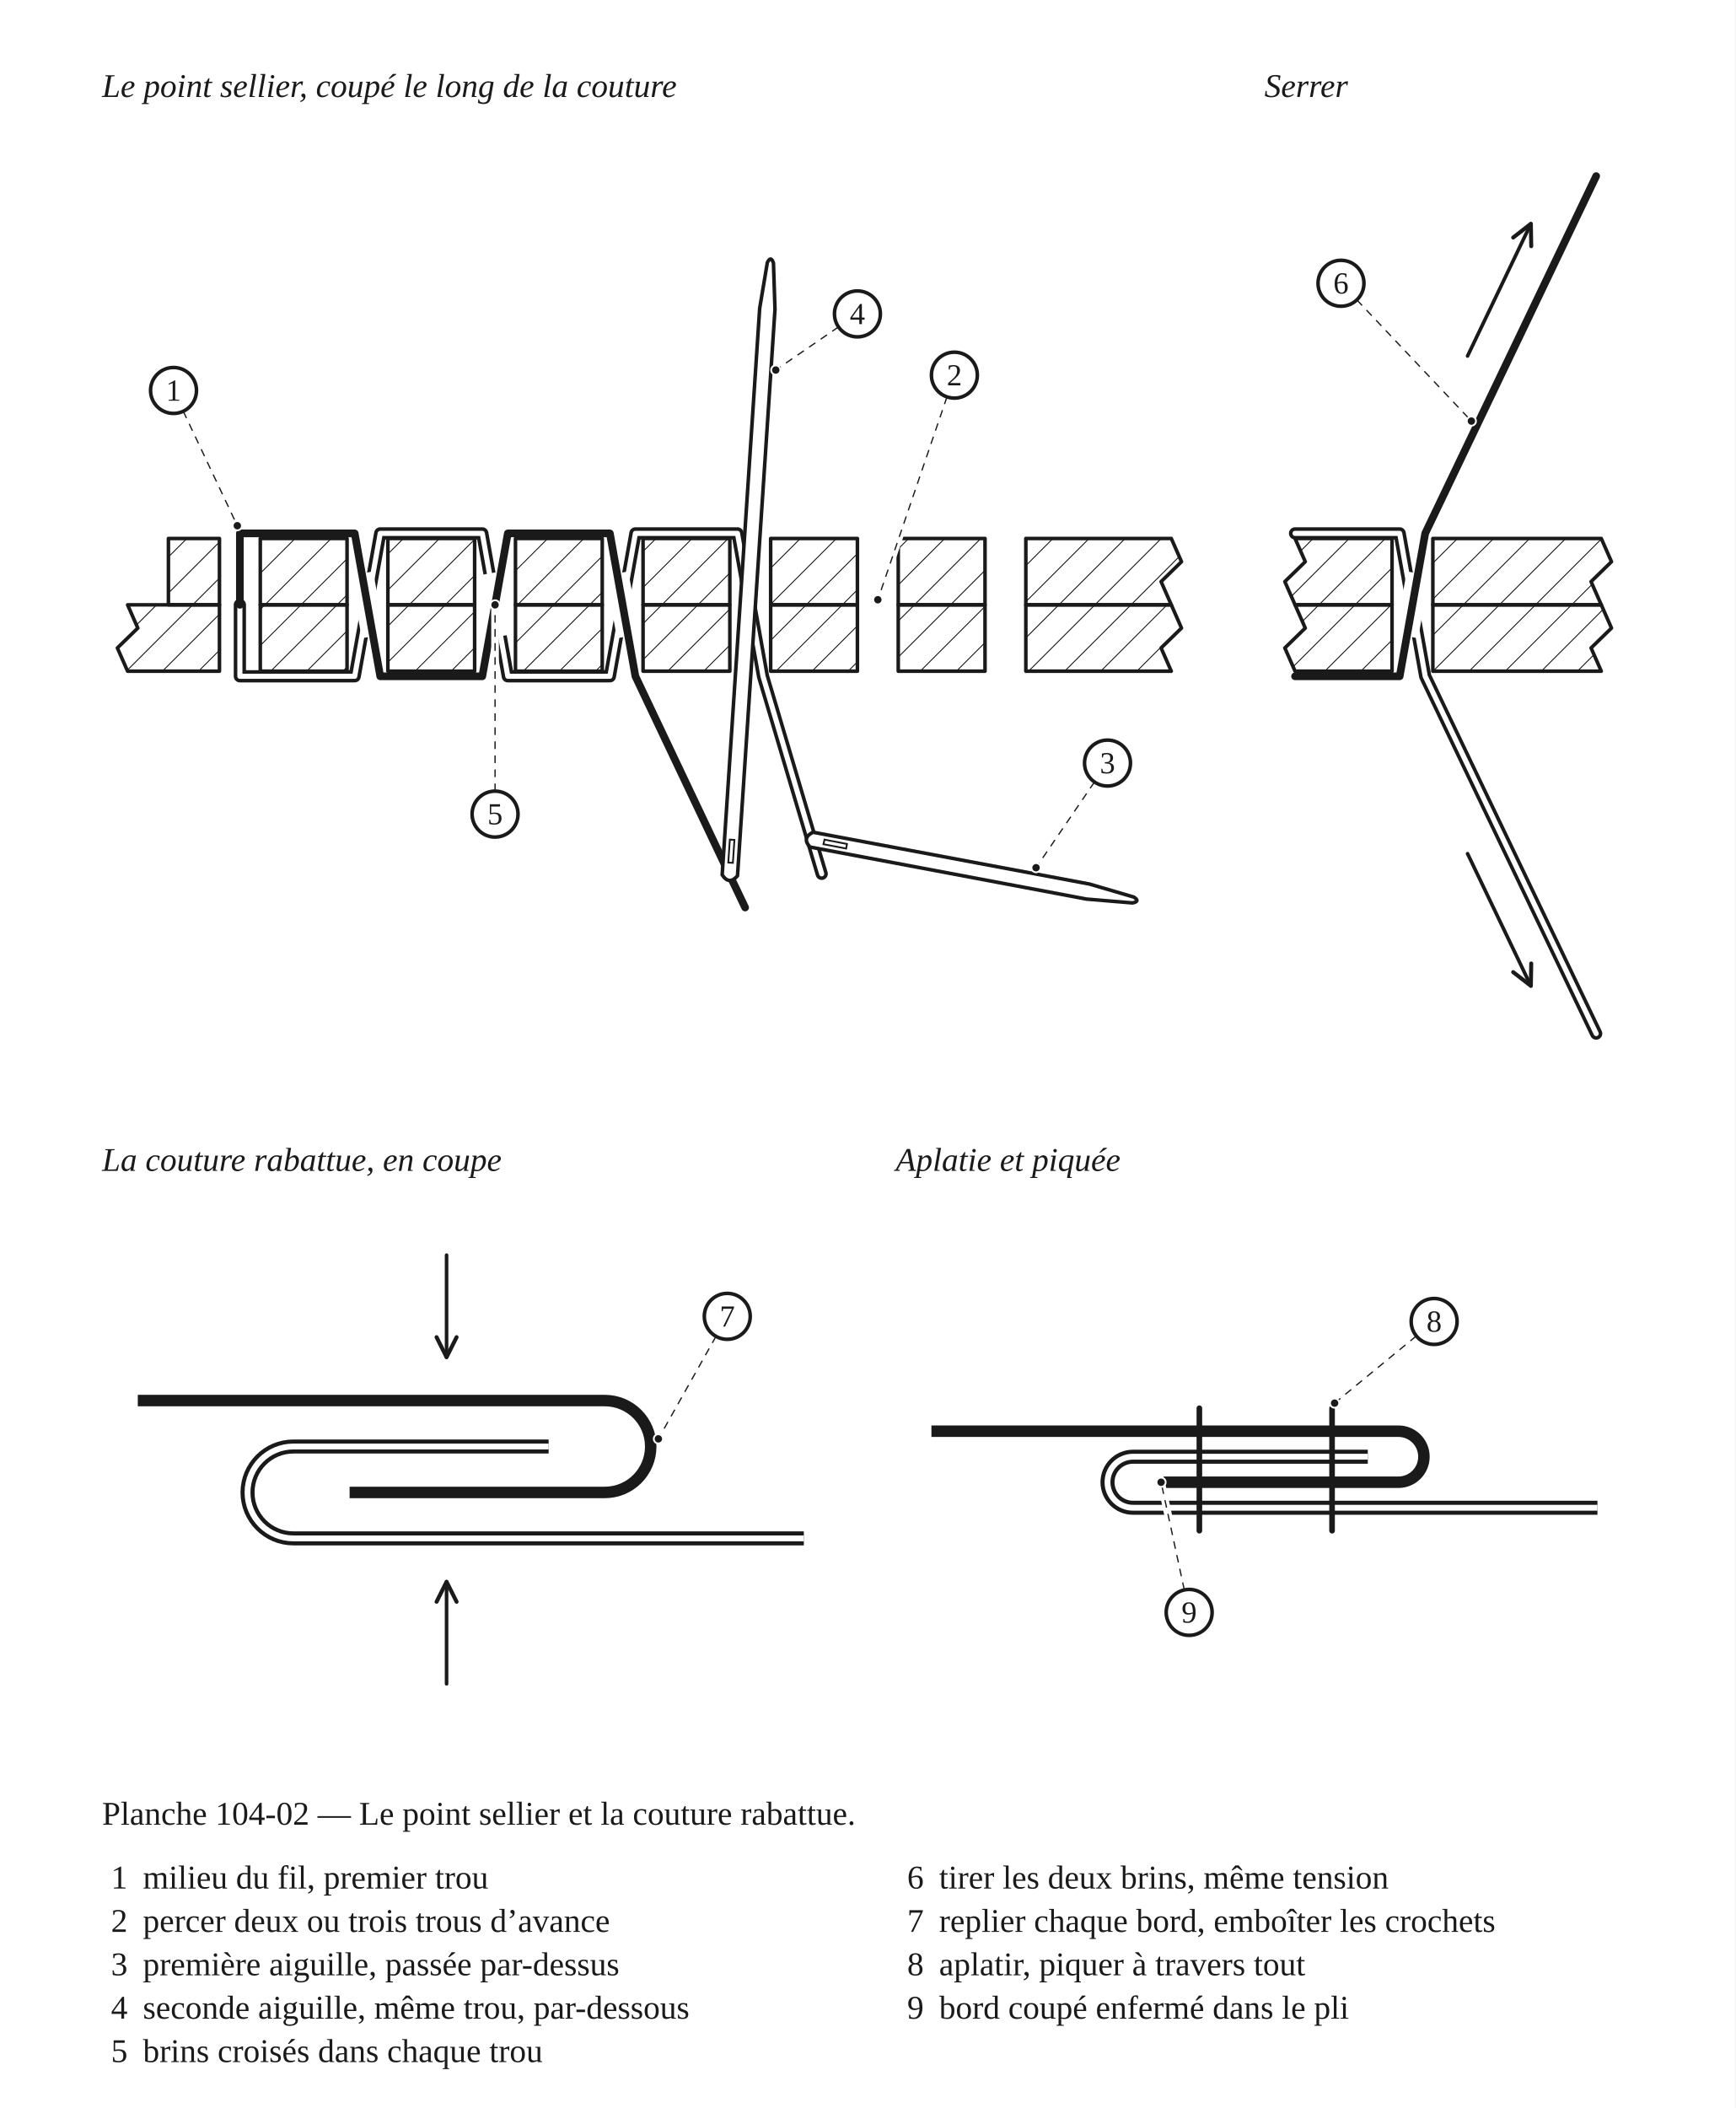
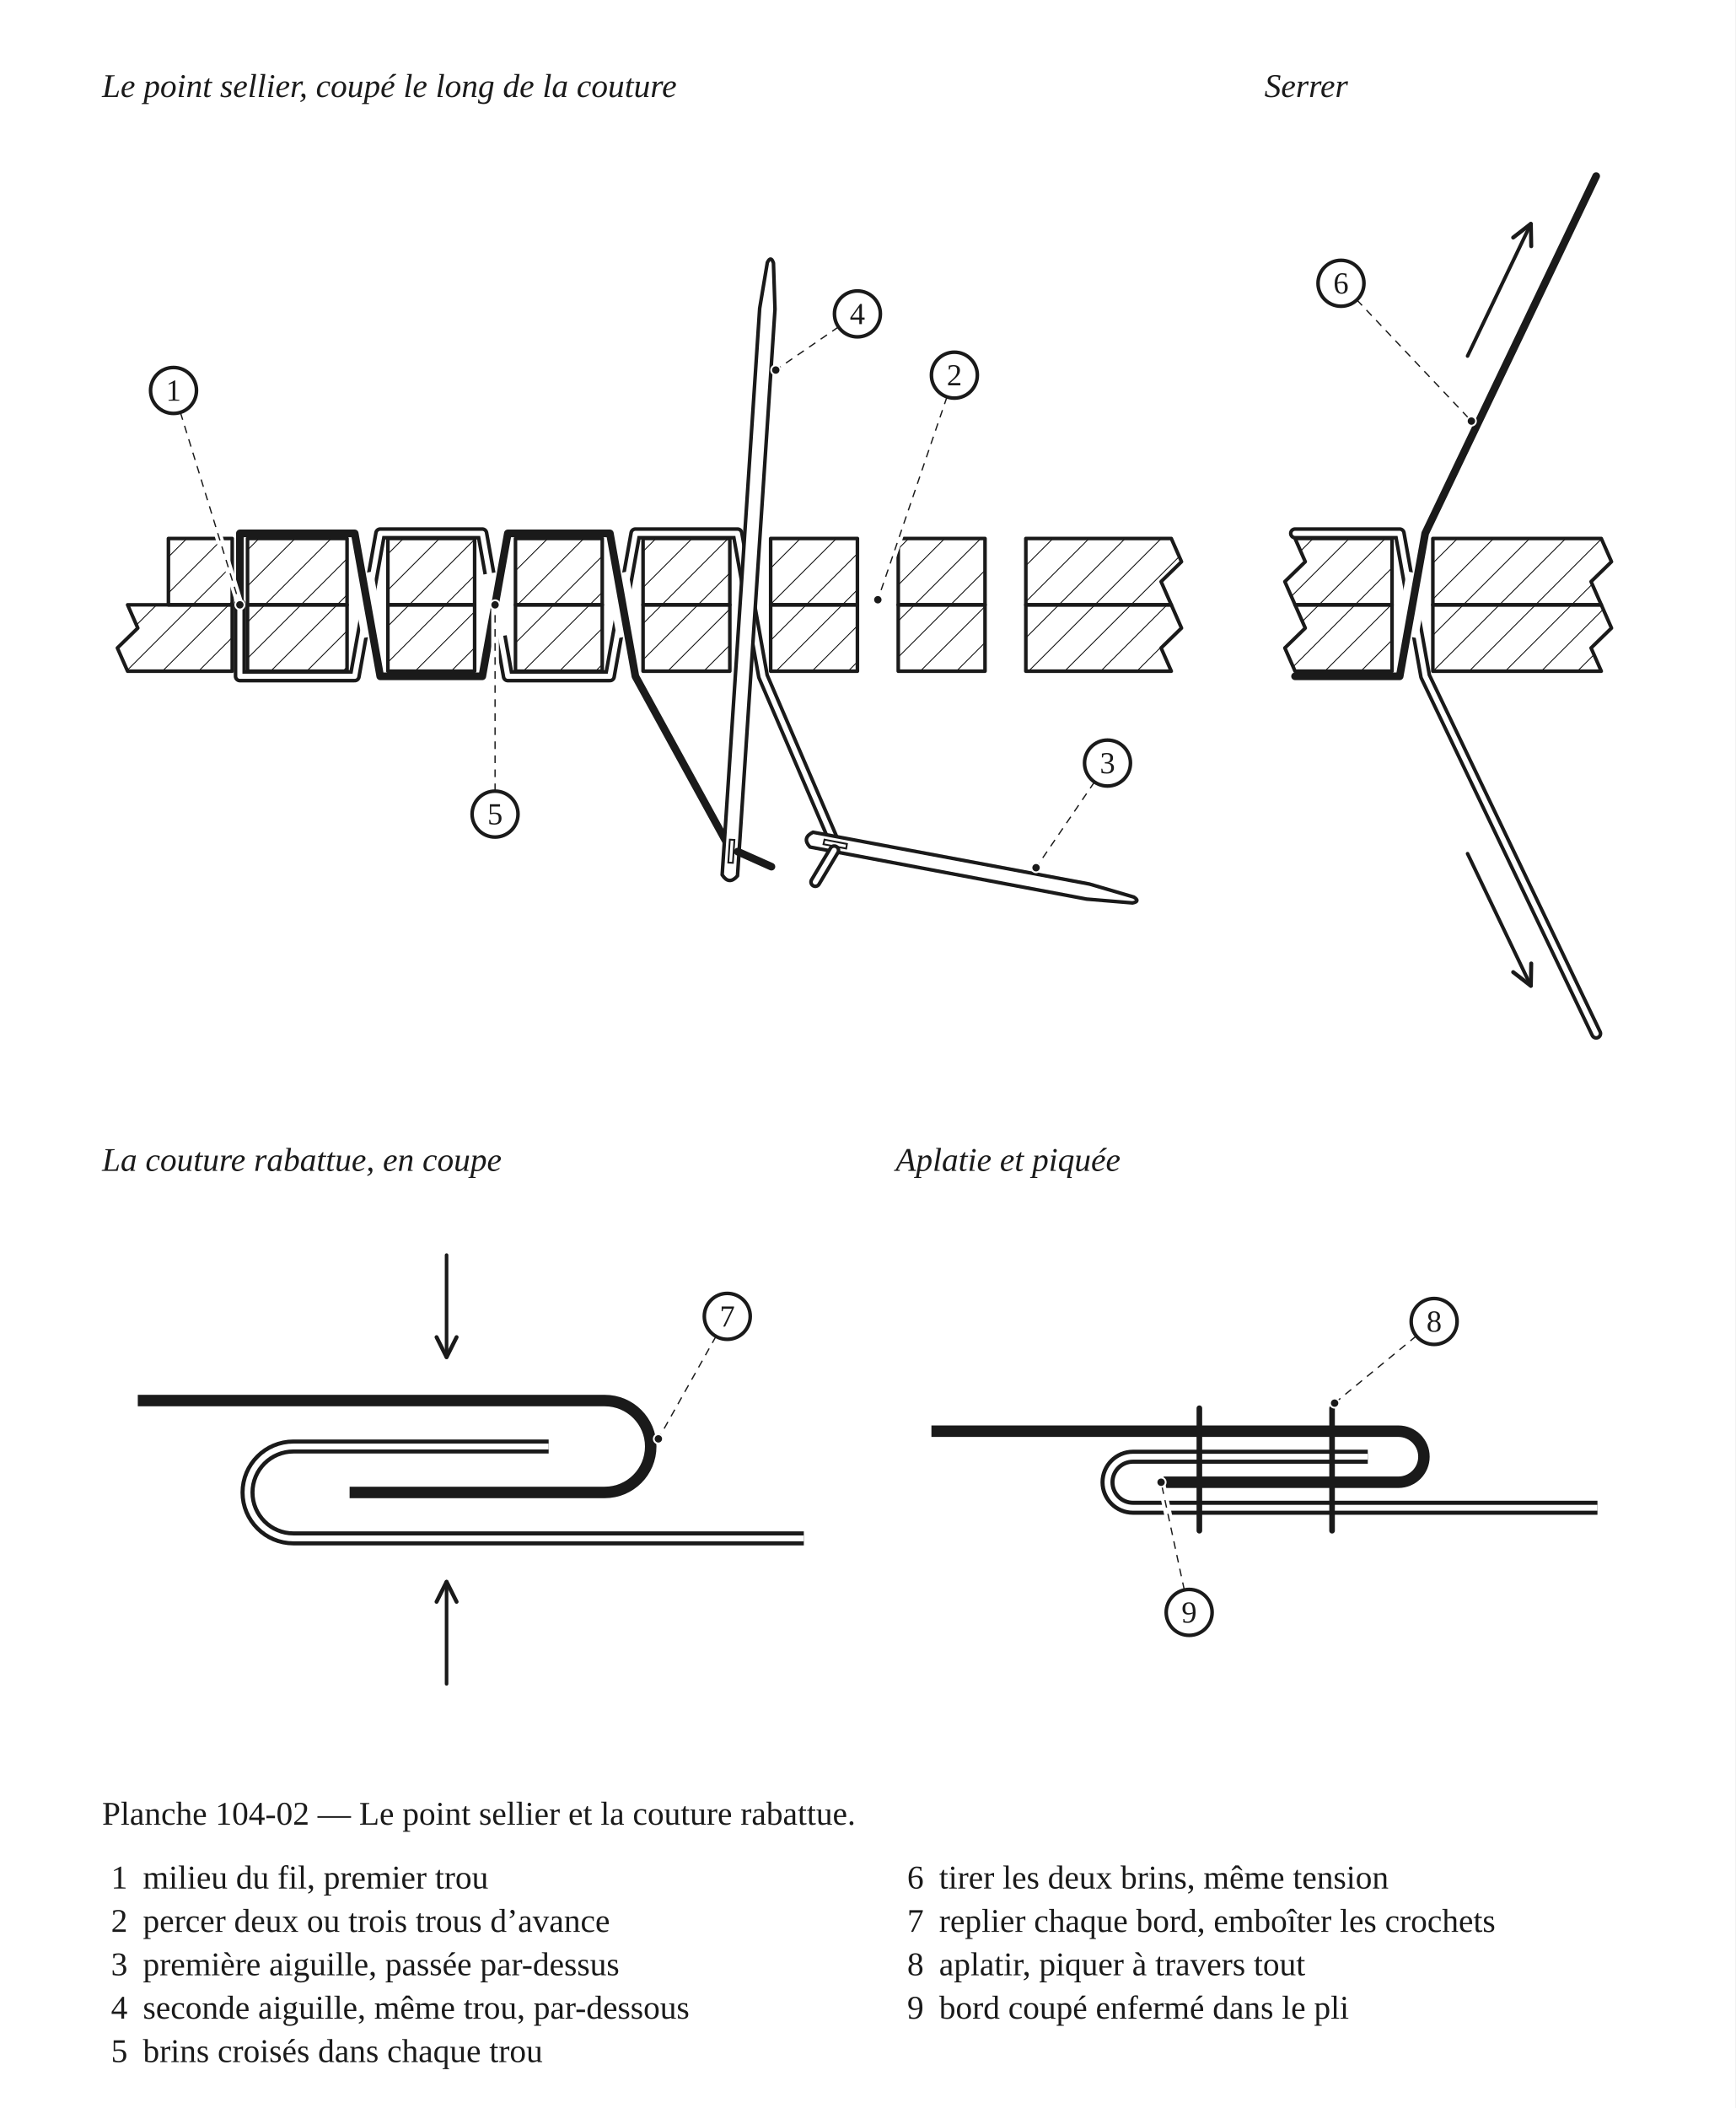
<svg xmlns="http://www.w3.org/2000/svg" width="680" height="826" viewBox="0 0 680 826" role="img">
  <defs>
    <pattern id="h-metal" width="10" height="10" patternUnits="userSpaceOnUse" patternTransform="rotate(45)">
      <line x1="0" y1="0" x2="0" y2="10" stroke="#1A1A1A" stroke-width="0.7" />
    </pattern>
    <marker id="fl" viewBox="0 0 10 10" refX="9" refY="5" markerWidth="7" markerHeight="7" orient="auto-start-reverse">
      <path d="M1 1 L9 5 L1 9" fill="none" stroke="#1A1A1A" stroke-width="1.6" stroke-linecap="round" stroke-linejoin="round" />
    </marker>
  </defs>
  <rect x="0" y="0" width="680" height="826" fill="#FFFFFF" />
  <text x="40" y="38" font-family="Georgia, 'Times New Roman', serif" font-size="13" font-style="italic" fill="#1A1A1A">Le point sellier, coupé le long de la couture</text>
  <g transform="translate(40 46)" data-vue="sellier">
-     <path d="M26 191 L26 165 L46 165 L46 191 Z" fill="url(#h-metal)" stroke="#1A1A1A" stroke-width="1.4" stroke-linejoin="round" />
-     <path d="M62 191 L62 165 L96 165 L96 191 Z" fill="url(#h-metal)" stroke="#1A1A1A" stroke-width="1.4" stroke-linejoin="round" />
+     <path d="M26 191 L26 165 L51 165 L51 191 Z" fill="url(#h-metal)" stroke="#1A1A1A" stroke-width="1.4" stroke-linejoin="round" />
+     <path d="M57 191 L57 165 L96 165 L96 191 Z" fill="url(#h-metal)" stroke="#1A1A1A" stroke-width="1.4" stroke-linejoin="round" />
    <path d="M112 191 L112 165 L146 165 L146 191 Z" fill="url(#h-metal)" stroke="#1A1A1A" stroke-width="1.4" stroke-linejoin="round" />
    <path d="M162 191 L162 165 L196 165 L196 191 Z" fill="url(#h-metal)" stroke="#1A1A1A" stroke-width="1.4" stroke-linejoin="round" />
    <path d="M212 191 L212 165 L246 165 L246 191 Z" fill="url(#h-metal)" stroke="#1A1A1A" stroke-width="1.4" stroke-linejoin="round" />
    <path d="M262 191 L262 165 L296 165 L296 191 Z" fill="url(#h-metal)" stroke="#1A1A1A" stroke-width="1.4" stroke-linejoin="round" />
    <path d="M312 191 L312 165 L346 165 L346 191 Z" fill="url(#h-metal)" stroke="#1A1A1A" stroke-width="1.4" stroke-linejoin="round" />
    <path d="M362 191 L362 165 L419 165 L423 174.1 L415 181.9 L419 191 Z" fill="url(#h-metal)" stroke="#1A1A1A" stroke-width="1.4" stroke-linejoin="round" />
-     <path d="M10 217 L6 207.9 L14 200.1 L10 191 L46 191 L46 217 Z" fill="url(#h-metal)" stroke="#1A1A1A" stroke-width="1.4" stroke-linejoin="round" />
-     <path d="M62 217 L62 191 L96 191 L96 217 Z" fill="url(#h-metal)" stroke="#1A1A1A" stroke-width="1.4" stroke-linejoin="round" />
+     <path d="M10 217 L6 207.9 L14 200.1 L10 191 L51 191 L51 217 Z" fill="url(#h-metal)" stroke="#1A1A1A" stroke-width="1.4" stroke-linejoin="round" />
+     <path d="M57 217 L57 191 L96 191 L96 217 Z" fill="url(#h-metal)" stroke="#1A1A1A" stroke-width="1.4" stroke-linejoin="round" />
    <path d="M112 217 L112 191 L146 191 L146 217 Z" fill="url(#h-metal)" stroke="#1A1A1A" stroke-width="1.4" stroke-linejoin="round" />
    <path d="M162 217 L162 191 L196 191 L196 217 Z" fill="url(#h-metal)" stroke="#1A1A1A" stroke-width="1.4" stroke-linejoin="round" />
    <path d="M212 217 L212 191 L246 191 L246 217 Z" fill="url(#h-metal)" stroke="#1A1A1A" stroke-width="1.4" stroke-linejoin="round" />
    <path d="M262 217 L262 191 L296 191 L296 217 Z" fill="url(#h-metal)" stroke="#1A1A1A" stroke-width="1.4" stroke-linejoin="round" />
    <path d="M312 217 L312 191 L346 191 L346 217 Z" fill="url(#h-metal)" stroke="#1A1A1A" stroke-width="1.4" stroke-linejoin="round" />
    <path d="M362 217 L362 191 L419 191 L423 200.1 L415 207.9 L419 217 Z" fill="url(#h-metal)" stroke="#1A1A1A" stroke-width="1.4" stroke-linejoin="round" />
-     <path d="M 54.0 191.0 L 54.0 219.0 L 99.0 219.0 L 109.0 163.0 L 149.0 163.0 L 159.0 219.0 L 199.0 219.0 L 209.0 163.0 L 249.0 163.0 L 259.0 219.0 L 278.0 283.0 L 282.0 296.4" fill="none" stroke="#1A1A1A" stroke-width="4.8" stroke-linejoin="round" stroke-linecap="round" />
-     <path d="M 54.0 191.0 L 54.0 219.0 L 99.0 219.0 L 109.0 163.0 L 149.0 163.0 L 159.0 219.0 L 199.0 219.0 L 209.0 163.0 L 249.0 163.0 L 259.0 219.0 L 278.0 283.0 L 282.0 296.4" fill="none" stroke="#FFFFFF" stroke-width="2" stroke-linejoin="round" stroke-linecap="round" />
+     <path d="M 54.0 191.0 L 54.0 219.0 L 99.0 219.0 L 109.0 163.0 L 149.0 163.0 L 159.0 219.0 L 199.0 219.0 L 209.0 163.0 L 249.0 163.0 L 259.0 219.0 L 287.3 284.8" fill="none" stroke="#1A1A1A" stroke-width="4.8" stroke-linejoin="round" stroke-linecap="round" />
+     <path d="M 54.0 191.0 L 54.0 219.0 L 99.0 219.0 L 109.0 163.0 L 149.0 163.0 L 159.0 219.0 L 199.0 219.0 L 209.0 163.0 L 249.0 163.0 L 259.0 219.0 L 287.3 284.8" fill="none" stroke="#FFFFFF" stroke-width="2" stroke-linejoin="round" stroke-linecap="round" />
    <line x1="101.8" y1="178.7" x2="106.2" y2="203.3" fill="none" stroke="#FFFFFF" stroke-width="9" stroke-linejoin="round" stroke-linecap="butt" />
    <line x1="151.8" y1="178.7" x2="156.2" y2="203.3" fill="none" stroke="#FFFFFF" stroke-width="9" stroke-linejoin="round" stroke-linecap="butt" />
    <line x1="201.8" y1="178.7" x2="206.2" y2="203.3" fill="none" stroke="#FFFFFF" stroke-width="9" stroke-linejoin="round" stroke-linecap="butt" />
-     <path d="M 54.0 191.0 L 54.0 163.0 L 99.0 163.0 L 109.0 219.0 L 149.0 219.0 L 159.0 163.0 L 199.0 163.0 L 209.0 219.0 L 246.0 297.0 L 252.0 309.6" fill="none" stroke="#1A1A1A" stroke-width="3" stroke-linejoin="round" stroke-linecap="round" />
+     <path d="M 54.0 191.0 L 54.0 163.0 L 99.0 163.0 L 109.0 219.0 L 149.0 219.0 L 159.0 163.0 L 199.0 163.0 L 209.0 219.0 L 246.6 287.5" fill="none" stroke="#1A1A1A" stroke-width="3" stroke-linejoin="round" stroke-linecap="round" />
    <path d="M 277.4 285.9 L 385.8 306.3 L 403.8 307.8 Q 407.0 307.2 404.3 305.5 L 386.9 300.4 L 278.6 280.1 Q 274.1 282.3 277.4 285.9 Z" fill="#FFFFFF" stroke="none" />
    <path d="M 277.4 285.9 L 385.8 306.3 L 403.8 307.8 Q 407.0 307.2 404.3 305.5 L 386.9 300.4 L 278.6 280.1 Q 274.1 282.3 277.4 285.9 Z" fill="none" stroke="#1A1A1A" stroke-width="1.4" stroke-linejoin="round" stroke-linecap="round" />
-     <path d="M 282.7 284.8 L 291.6 286.5 L 291.9 284.7 L 283.1 283.0 Z" fill="#FFFFFF" stroke="#1A1A1A" stroke-width="0.7" />
+     <path d="M 282.7 284.8 L 291.6 286.5 L 291.9 284.7 L 283.1 283.0 Z" fill="none" stroke="#1A1A1A" stroke-width="0.7" />
    <path d="M 249.0 297.2 L 263.7 75.2 L 263.1 57.1 Q 262.1 54.0 260.7 56.9 L 257.7 74.8 L 243.0 296.8 Q 245.7 301.0 249.0 297.2 Z" fill="#FFFFFF" stroke="none" />
    <path d="M 249.0 297.2 L 263.7 75.2 L 263.1 57.1 Q 262.1 54.0 260.7 56.9 L 257.7 74.8 L 243.0 296.8 Q 245.7 301.0 249.0 297.2 Z" fill="none" stroke="#1A1A1A" stroke-width="1.4" stroke-linejoin="round" stroke-linecap="round" />
-     <path d="M 247.2 292.1 L 247.8 283.1 L 246.0 283.0 L 245.4 292.0 Z" fill="#FFFFFF" stroke="#1A1A1A" stroke-width="0.7" />
+     <path d="M 247.2 292.1 L 247.8 283.1 L 246.0 283.0 L 245.4 292.0 Z" fill="none" stroke="#1A1A1A" stroke-width="0.7" />
+     <path d="M 286.9 287.2 L 279.5 299.6" fill="none" stroke="#1A1A1A" stroke-width="4.8" stroke-linejoin="round" stroke-linecap="round" />
+     <path d="M 286.9 287.2 L 279.5 299.6" fill="none" stroke="#FFFFFF" stroke-width="2" stroke-linejoin="round" stroke-linecap="round" />
+     <path d="M 249.1 287.7 L 262.3 293.6" fill="none" stroke="#1A1A1A" stroke-width="3" stroke-linejoin="round" stroke-linecap="round" />
  </g>
  <text x="495.5" y="38" font-family="Georgia, 'Times New Roman', serif" font-size="13" font-style="italic" fill="#1A1A1A">Serrer</text>
  <g transform="translate(495.5 46)" data-vue="serrage">
    <path d="M12 191 L8 181.9 L16 174.1 L12 165 L50 165 L50 191 Z" fill="url(#h-metal)" stroke="#1A1A1A" stroke-width="1.4" stroke-linejoin="round" />
    <path d="M66 191 L66 165 L132 165 L136 174.1 L128 181.9 L132 191 Z" fill="url(#h-metal)" stroke="#1A1A1A" stroke-width="1.4" stroke-linejoin="round" />
    <path d="M12 217 L8 207.9 L16 200.1 L12 191 L50 191 L50 217 Z" fill="url(#h-metal)" stroke="#1A1A1A" stroke-width="1.4" stroke-linejoin="round" />
    <path d="M66 217 L66 191 L132 191 L136 200.1 L128 207.9 L132 217 Z" fill="url(#h-metal)" stroke="#1A1A1A" stroke-width="1.4" stroke-linejoin="round" />
    <path d="M 12.0 163.0 L 53.0 163.0 L 63.0 219.0 L 130.0 359.0" fill="none" stroke="#1A1A1A" stroke-width="4.8" stroke-linejoin="round" stroke-linecap="round" />
    <path d="M 12.0 163.0 L 53.0 163.0 L 63.0 219.0 L 130.0 359.0" fill="none" stroke="#FFFFFF" stroke-width="2" stroke-linejoin="round" stroke-linecap="round" />
    <line x1="55.8" y1="203.3" x2="60.2" y2="178.7" fill="none" stroke="#FFFFFF" stroke-width="9" stroke-linejoin="round" stroke-linecap="butt" />
    <path d="M 12.0 219.0 L 53.0 219.0 L 63.0 163.0 L 130.0 23.0" fill="none" stroke="#1A1A1A" stroke-width="3" stroke-linejoin="round" stroke-linecap="round" />
    <path d="M 79.6 93.5 L 104.4 41.7" fill="none" stroke="#1A1A1A" stroke-width="1.4" stroke-linejoin="round" stroke-linecap="round" marker-end="url(#fl)" />
    <path d="M 79.6 288.5 L 104.4 340.3" fill="none" stroke="#1A1A1A" stroke-width="1.4" stroke-linejoin="round" stroke-linecap="round" marker-end="url(#fl)" />
  </g>
  <text x="40" y="458.8" font-family="Georgia, 'Times New Roman', serif" font-size="13" font-style="italic" fill="#1A1A1A">La couture rabattue, en coupe</text>
  <g transform="translate(40 466.8)" data-vue="pli">
    <path d="M 275 136 L 75 136 A 18 18 0 0 1 75 100 L 175 100" fill="none" stroke="#1A1A1A" stroke-width="5.5" stroke-linejoin="round" stroke-linecap="butt" />
    <path d="M 275 136 L 75 136 A 18 18 0 0 1 75 100 L 175 100" fill="none" stroke="#FFFFFF" stroke-width="2.3" stroke-linejoin="round" stroke-linecap="butt" />
    <path d="M 14 82 L 197 82 A 18 18 0 0 1 197 118 L 97 118" fill="none" stroke="#1A1A1A" stroke-width="4.5" stroke-linejoin="round" stroke-linecap="butt" />
    <path d="M 135 25 L 135 65" fill="none" stroke="#1A1A1A" stroke-width="1.4" stroke-linejoin="round" stroke-linecap="round" marker-end="url(#fl)" />
    <path d="M 135 193 L 135 153" fill="none" stroke="#1A1A1A" stroke-width="1.4" stroke-linejoin="round" stroke-linecap="round" marker-end="url(#fl)" />
  </g>
  <text x="351" y="458.8" font-family="Georgia, 'Times New Roman', serif" font-size="13" font-style="italic" fill="#1A1A1A">Aplatie et piquée</text>
  <g transform="translate(351 466.8)" data-vue="finie">
    <path d="M 275 124 L 93 124 A 10 10 0 0 1 93 104 L 185 104" fill="none" stroke="#1A1A1A" stroke-width="5.5" stroke-linejoin="round" stroke-linecap="butt" />
    <path d="M 275 124 L 93 124 A 10 10 0 0 1 93 104 L 185 104" fill="none" stroke="#FFFFFF" stroke-width="2.3" stroke-linejoin="round" stroke-linecap="butt" />
    <path d="M 14 94 L 197 94 A 10 10 0 0 1 197 114 L 105 114" fill="none" stroke="#1A1A1A" stroke-width="4.5" stroke-linejoin="round" stroke-linecap="butt" />
    <line x1="119" y1="85" x2="119" y2="133" fill="none" stroke="#1A1A1A" stroke-width="2.2" stroke-linejoin="round" stroke-linecap="round" />
    <line x1="171" y1="85" x2="171" y2="133" fill="none" stroke="#1A1A1A" stroke-width="2.2" stroke-linejoin="round" stroke-linecap="round" />
  </g>
-   <line x1="71.8" y1="161.1" x2="93" y2="206" fill="none" stroke="#FFFFFF" stroke-width="3" stroke-linecap="round" />
-   <line x1="71.8" y1="161.1" x2="93" y2="206" fill="none" stroke="#1A1A1A" stroke-width="0.5" stroke-dasharray="3 2.5" />
-   <circle cx="93" cy="206" r="1.8" fill="#1A1A1A" stroke="#FFFFFF" stroke-width="0.7" />
+   <line x1="70.7" y1="161.6" x2="94" y2="237" fill="none" stroke="#FFFFFF" stroke-width="3" stroke-linecap="round" />
+   <line x1="70.7" y1="161.6" x2="94" y2="237" fill="none" stroke="#1A1A1A" stroke-width="0.5" stroke-dasharray="3 2.5" />
+   <circle cx="94" cy="237" r="1.8" fill="#1A1A1A" stroke="#FFFFFF" stroke-width="0.7" />
  <circle cx="68" cy="153" r="9" fill="#FFFFFF" stroke="#1A1A1A" stroke-width="1.4" data-vue="sellier" />
  <text x="68" y="157" text-anchor="middle" font-family="Georgia, 'Times New Roman', serif" font-size="12" fill="#1A1A1A">1</text>
  <line x1="371.1" y1="155.5" x2="344" y2="235" fill="none" stroke="#FFFFFF" stroke-width="3" stroke-linecap="round" />
  <line x1="371.1" y1="155.5" x2="344" y2="235" fill="none" stroke="#1A1A1A" stroke-width="0.5" stroke-dasharray="3 2.5" />
  <circle cx="344" cy="235" r="1.8" fill="#1A1A1A" stroke="#FFFFFF" stroke-width="0.7" />
  <circle cx="374" cy="147" r="9" fill="#FFFFFF" stroke="#1A1A1A" stroke-width="1.4" data-vue="sellier" />
  <text x="374" y="151" text-anchor="middle" font-family="Georgia, 'Times New Roman', serif" font-size="12" fill="#1A1A1A">2</text>
  <line x1="428.9" y1="306.4" x2="406" y2="340" fill="none" stroke="#FFFFFF" stroke-width="3" stroke-linecap="round" />
  <line x1="428.9" y1="306.4" x2="406" y2="340" fill="none" stroke="#1A1A1A" stroke-width="0.5" stroke-dasharray="3 2.5" />
  <circle cx="406" cy="340" r="1.8" fill="#1A1A1A" stroke="#FFFFFF" stroke-width="0.7" />
  <circle cx="434" cy="299" r="9" fill="#FFFFFF" stroke="#1A1A1A" stroke-width="1.4" data-vue="sellier" />
  <text x="434" y="303" text-anchor="middle" font-family="Georgia, 'Times New Roman', serif" font-size="12" fill="#1A1A1A">3</text>
  <line x1="328.6" y1="128.1" x2="304" y2="145" fill="none" stroke="#FFFFFF" stroke-width="3" stroke-linecap="round" />
  <line x1="328.6" y1="128.1" x2="304" y2="145" fill="none" stroke="#1A1A1A" stroke-width="0.5" stroke-dasharray="3 2.5" />
  <circle cx="304" cy="145" r="1.8" fill="#1A1A1A" stroke="#FFFFFF" stroke-width="0.7" />
  <circle cx="336" cy="123" r="9" fill="#FFFFFF" stroke="#1A1A1A" stroke-width="1.4" data-vue="sellier" />
  <text x="336" y="127" text-anchor="middle" font-family="Georgia, 'Times New Roman', serif" font-size="12" fill="#1A1A1A">4</text>
  <line x1="194" y1="310" x2="194" y2="237" fill="none" stroke="#FFFFFF" stroke-width="3" stroke-linecap="round" />
  <line x1="194" y1="310" x2="194" y2="237" fill="none" stroke="#1A1A1A" stroke-width="0.5" stroke-dasharray="3 2.5" />
  <circle cx="194" cy="237" r="1.8" fill="#1A1A1A" stroke="#FFFFFF" stroke-width="0.7" />
  <circle cx="194" cy="319" r="9" fill="#FFFFFF" stroke="#1A1A1A" stroke-width="1.4" data-vue="sellier" />
  <text x="194" y="323" text-anchor="middle" font-family="Georgia, 'Times New Roman', serif" font-size="12" fill="#1A1A1A">5</text>
  <line x1="531.7" y1="117.5" x2="576.6" y2="165" fill="none" stroke="#FFFFFF" stroke-width="3" stroke-linecap="round" />
  <line x1="531.7" y1="117.5" x2="576.6" y2="165" fill="none" stroke="#1A1A1A" stroke-width="0.5" stroke-dasharray="3 2.5" />
  <circle cx="576.6" cy="165" r="1.8" fill="#1A1A1A" stroke="#FFFFFF" stroke-width="0.7" />
  <circle cx="525.5" cy="111" r="9" fill="#FFFFFF" stroke="#1A1A1A" stroke-width="1.4" data-vue="serrage" />
  <text x="525.5" y="115" text-anchor="middle" font-family="Georgia, 'Times New Roman', serif" font-size="12" fill="#1A1A1A">6</text>
  <line x1="280.6" y1="523.6" x2="258" y2="563.8" fill="none" stroke="#FFFFFF" stroke-width="3" stroke-linecap="round" />
  <line x1="280.6" y1="523.6" x2="258" y2="563.8" fill="none" stroke="#1A1A1A" stroke-width="0.5" stroke-dasharray="3 2.5" />
  <circle cx="258" cy="563.8" r="1.8" fill="#1A1A1A" stroke="#FFFFFF" stroke-width="0.7" />
  <circle cx="285" cy="515.8" r="9" fill="#FFFFFF" stroke="#1A1A1A" stroke-width="1.4" data-vue="pli" />
  <text x="285" y="519.8" text-anchor="middle" font-family="Georgia, 'Times New Roman', serif" font-size="12" fill="#1A1A1A">7</text>
  <line x1="555" y1="523.5" x2="523" y2="549.8" fill="none" stroke="#FFFFFF" stroke-width="3" stroke-linecap="round" />
  <line x1="555" y1="523.5" x2="523" y2="549.8" fill="none" stroke="#1A1A1A" stroke-width="0.5" stroke-dasharray="3 2.5" />
  <circle cx="523" cy="549.8" r="1.8" fill="#1A1A1A" stroke="#FFFFFF" stroke-width="0.7" />
  <circle cx="562" cy="517.8" r="9" fill="#FFFFFF" stroke="#1A1A1A" stroke-width="1.4" data-vue="finie" />
  <text x="562" y="521.8" text-anchor="middle" font-family="Georgia, 'Times New Roman', serif" font-size="12" fill="#1A1A1A">8</text>
  <line x1="464.1" y1="623" x2="455" y2="580.8" fill="none" stroke="#FFFFFF" stroke-width="3" stroke-linecap="round" />
  <line x1="464.1" y1="623" x2="455" y2="580.8" fill="none" stroke="#1A1A1A" stroke-width="0.5" stroke-dasharray="3 2.5" />
  <circle cx="455" cy="580.8" r="1.8" fill="#1A1A1A" stroke="#FFFFFF" stroke-width="0.7" />
  <circle cx="466" cy="631.8" r="9" fill="#FFFFFF" stroke="#1A1A1A" stroke-width="1.4" data-vue="finie" />
  <text x="466" y="635.8" text-anchor="middle" font-family="Georgia, 'Times New Roman', serif" font-size="12" fill="#1A1A1A">9</text>
  <text x="40" y="715" font-family="Georgia, 'Times New Roman', serif" font-size="13" fill="#1A1A1A">Planche 104-02 — Le point sellier et la couture rabattue.</text>
  <text x="50" y="740" text-anchor="end" font-family="Georgia, 'Times New Roman', serif" font-size="13" fill="#1A1A1A">1</text>
  <text x="56" y="740" font-family="Georgia, 'Times New Roman', serif" font-size="13" fill="#1A1A1A">milieu du fil, premier trou</text>
  <text x="50" y="757" text-anchor="end" font-family="Georgia, 'Times New Roman', serif" font-size="13" fill="#1A1A1A">2</text>
  <text x="56" y="757" font-family="Georgia, 'Times New Roman', serif" font-size="13" fill="#1A1A1A">percer deux ou trois trous d’avance</text>
  <text x="50" y="774" text-anchor="end" font-family="Georgia, 'Times New Roman', serif" font-size="13" fill="#1A1A1A">3</text>
  <text x="56" y="774" font-family="Georgia, 'Times New Roman', serif" font-size="13" fill="#1A1A1A">première aiguille, passée par-dessus</text>
  <text x="50" y="791" text-anchor="end" font-family="Georgia, 'Times New Roman', serif" font-size="13" fill="#1A1A1A">4</text>
  <text x="56" y="791" font-family="Georgia, 'Times New Roman', serif" font-size="13" fill="#1A1A1A">seconde aiguille, même trou, par-dessous</text>
  <text x="50" y="808" text-anchor="end" font-family="Georgia, 'Times New Roman', serif" font-size="13" fill="#1A1A1A">5</text>
  <text x="56" y="808" font-family="Georgia, 'Times New Roman', serif" font-size="13" fill="#1A1A1A">brins croisés dans chaque trou</text>
  <text x="362" y="740" text-anchor="end" font-family="Georgia, 'Times New Roman', serif" font-size="13" fill="#1A1A1A">6</text>
  <text x="368" y="740" font-family="Georgia, 'Times New Roman', serif" font-size="13" fill="#1A1A1A">tirer les deux brins, même tension</text>
  <text x="362" y="757" text-anchor="end" font-family="Georgia, 'Times New Roman', serif" font-size="13" fill="#1A1A1A">7</text>
  <text x="368" y="757" font-family="Georgia, 'Times New Roman', serif" font-size="13" fill="#1A1A1A">replier chaque bord, emboîter les crochets</text>
  <text x="362" y="774" text-anchor="end" font-family="Georgia, 'Times New Roman', serif" font-size="13" fill="#1A1A1A">8</text>
  <text x="368" y="774" font-family="Georgia, 'Times New Roman', serif" font-size="13" fill="#1A1A1A">aplatir, piquer à travers tout</text>
  <text x="362" y="791" text-anchor="end" font-family="Georgia, 'Times New Roman', serif" font-size="13" fill="#1A1A1A">9</text>
  <text x="368" y="791" font-family="Georgia, 'Times New Roman', serif" font-size="13" fill="#1A1A1A">bord coupé enfermé dans le pli</text>
</svg>
